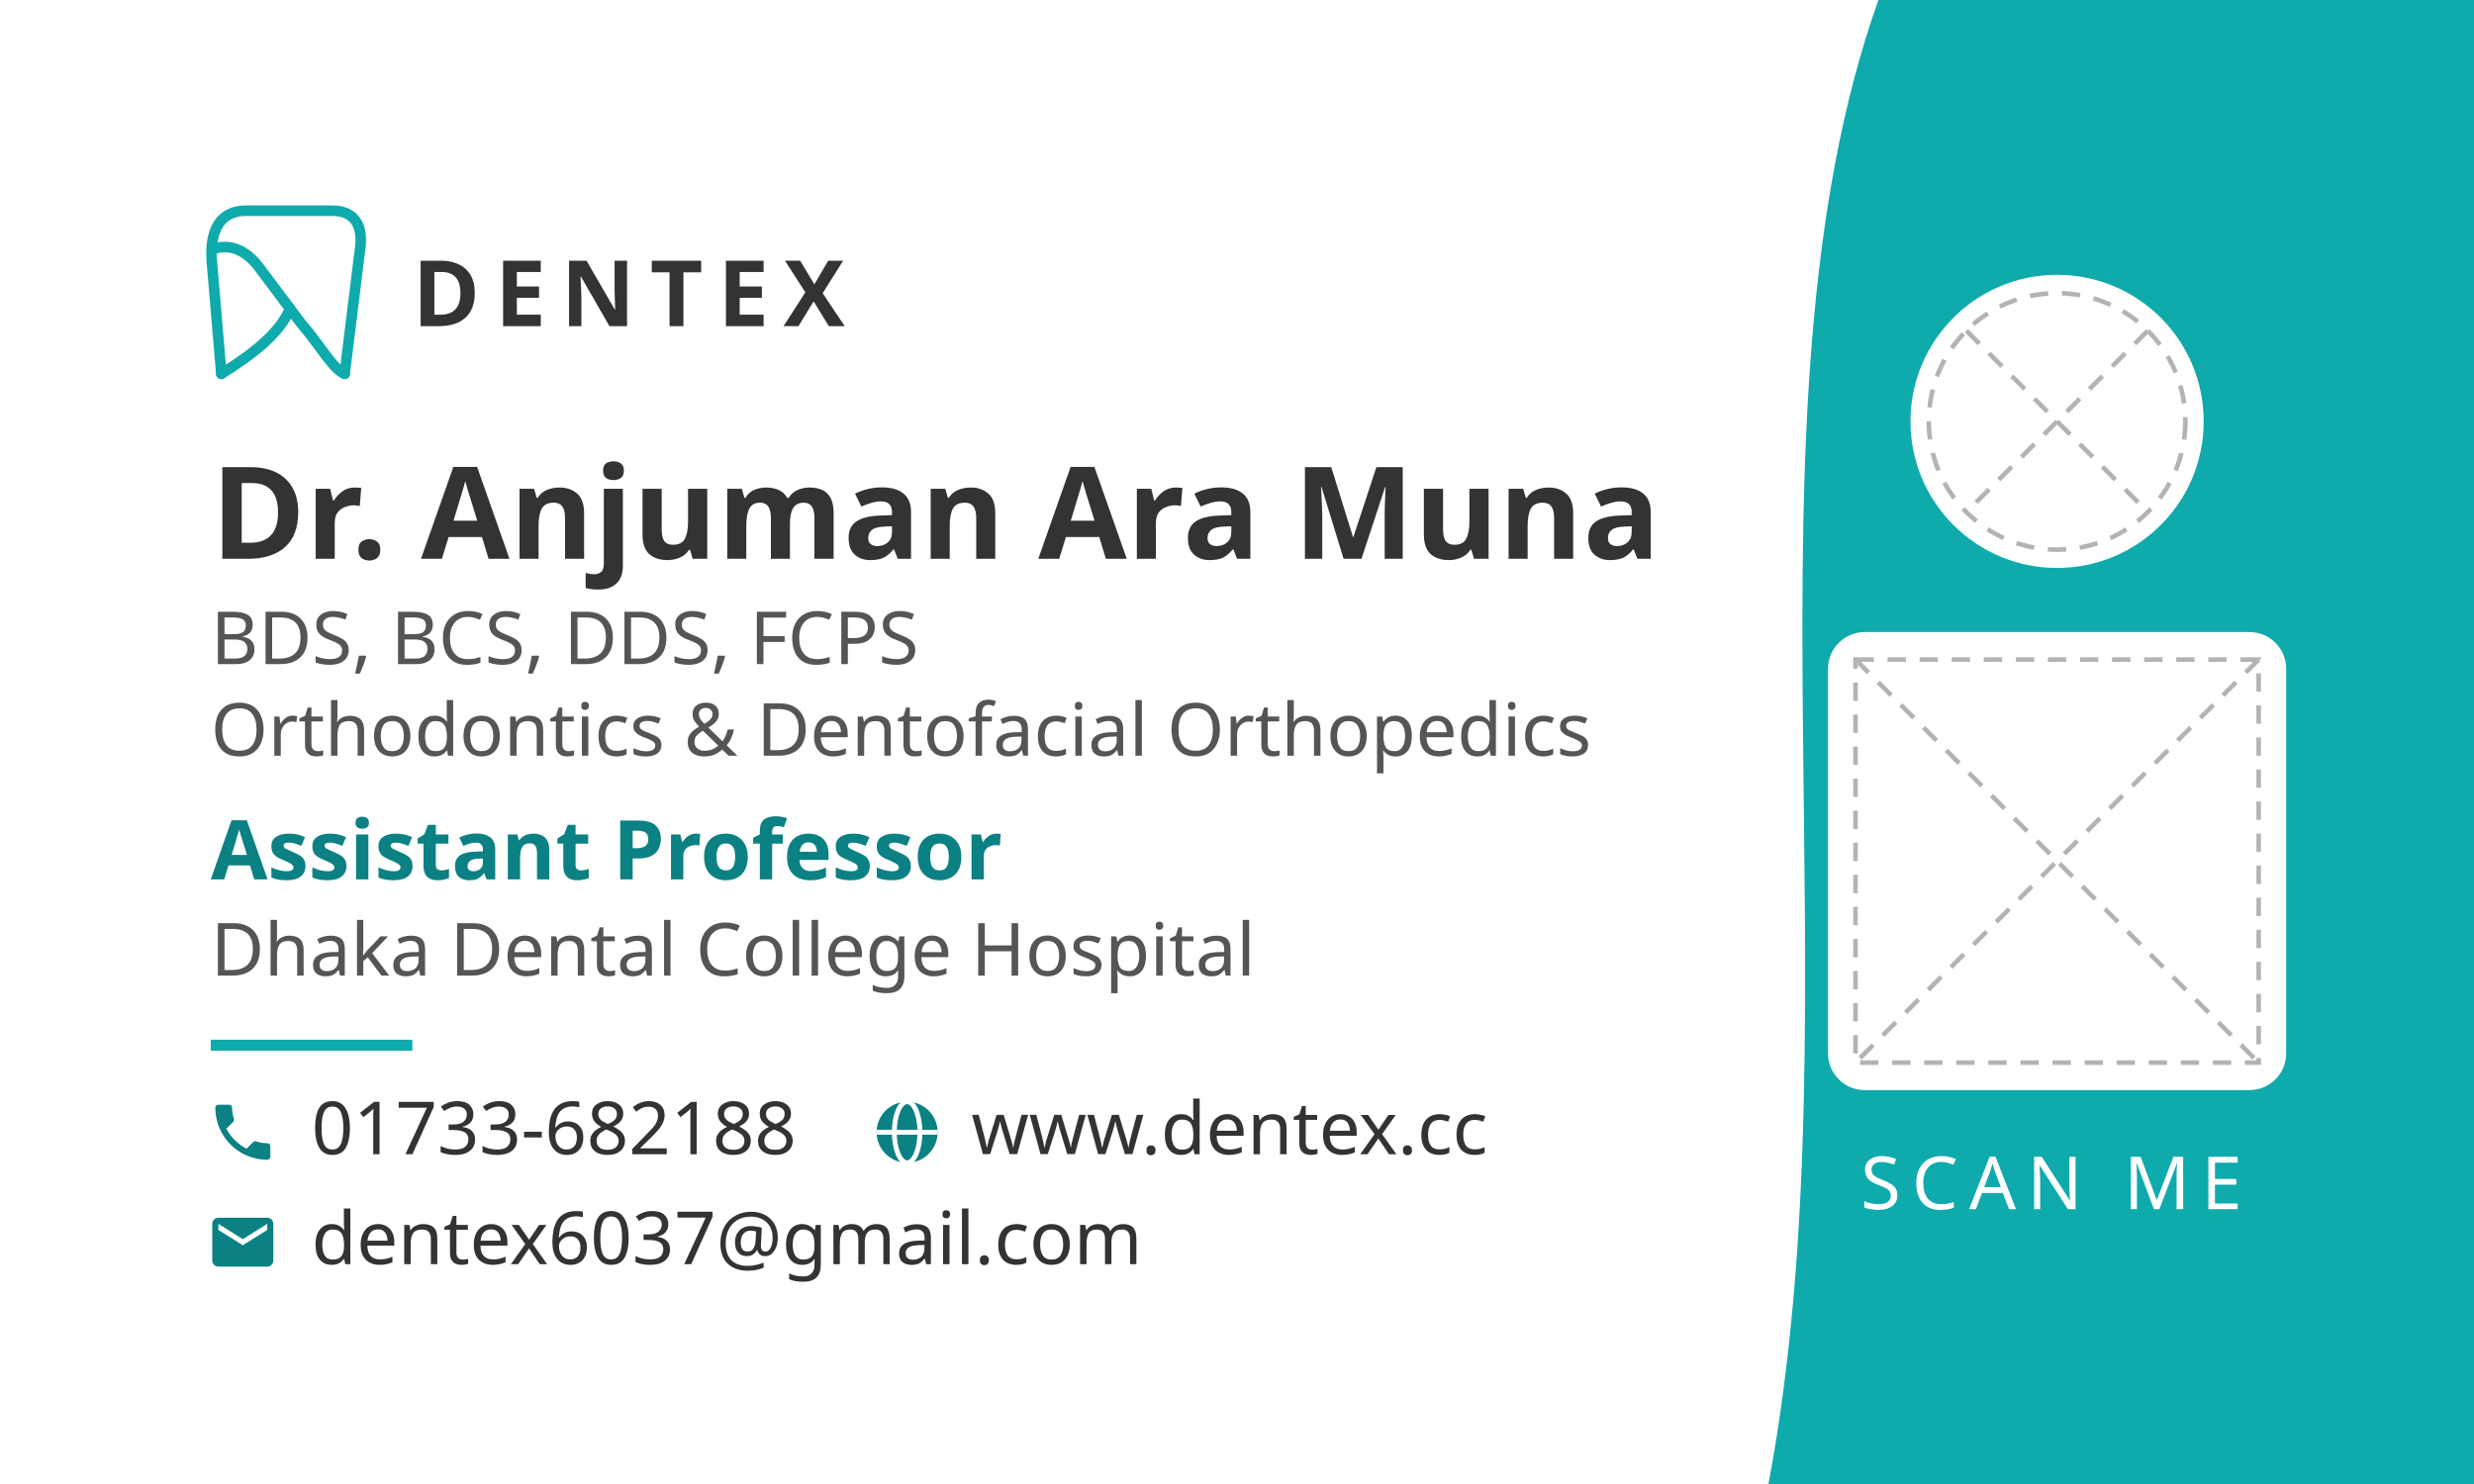
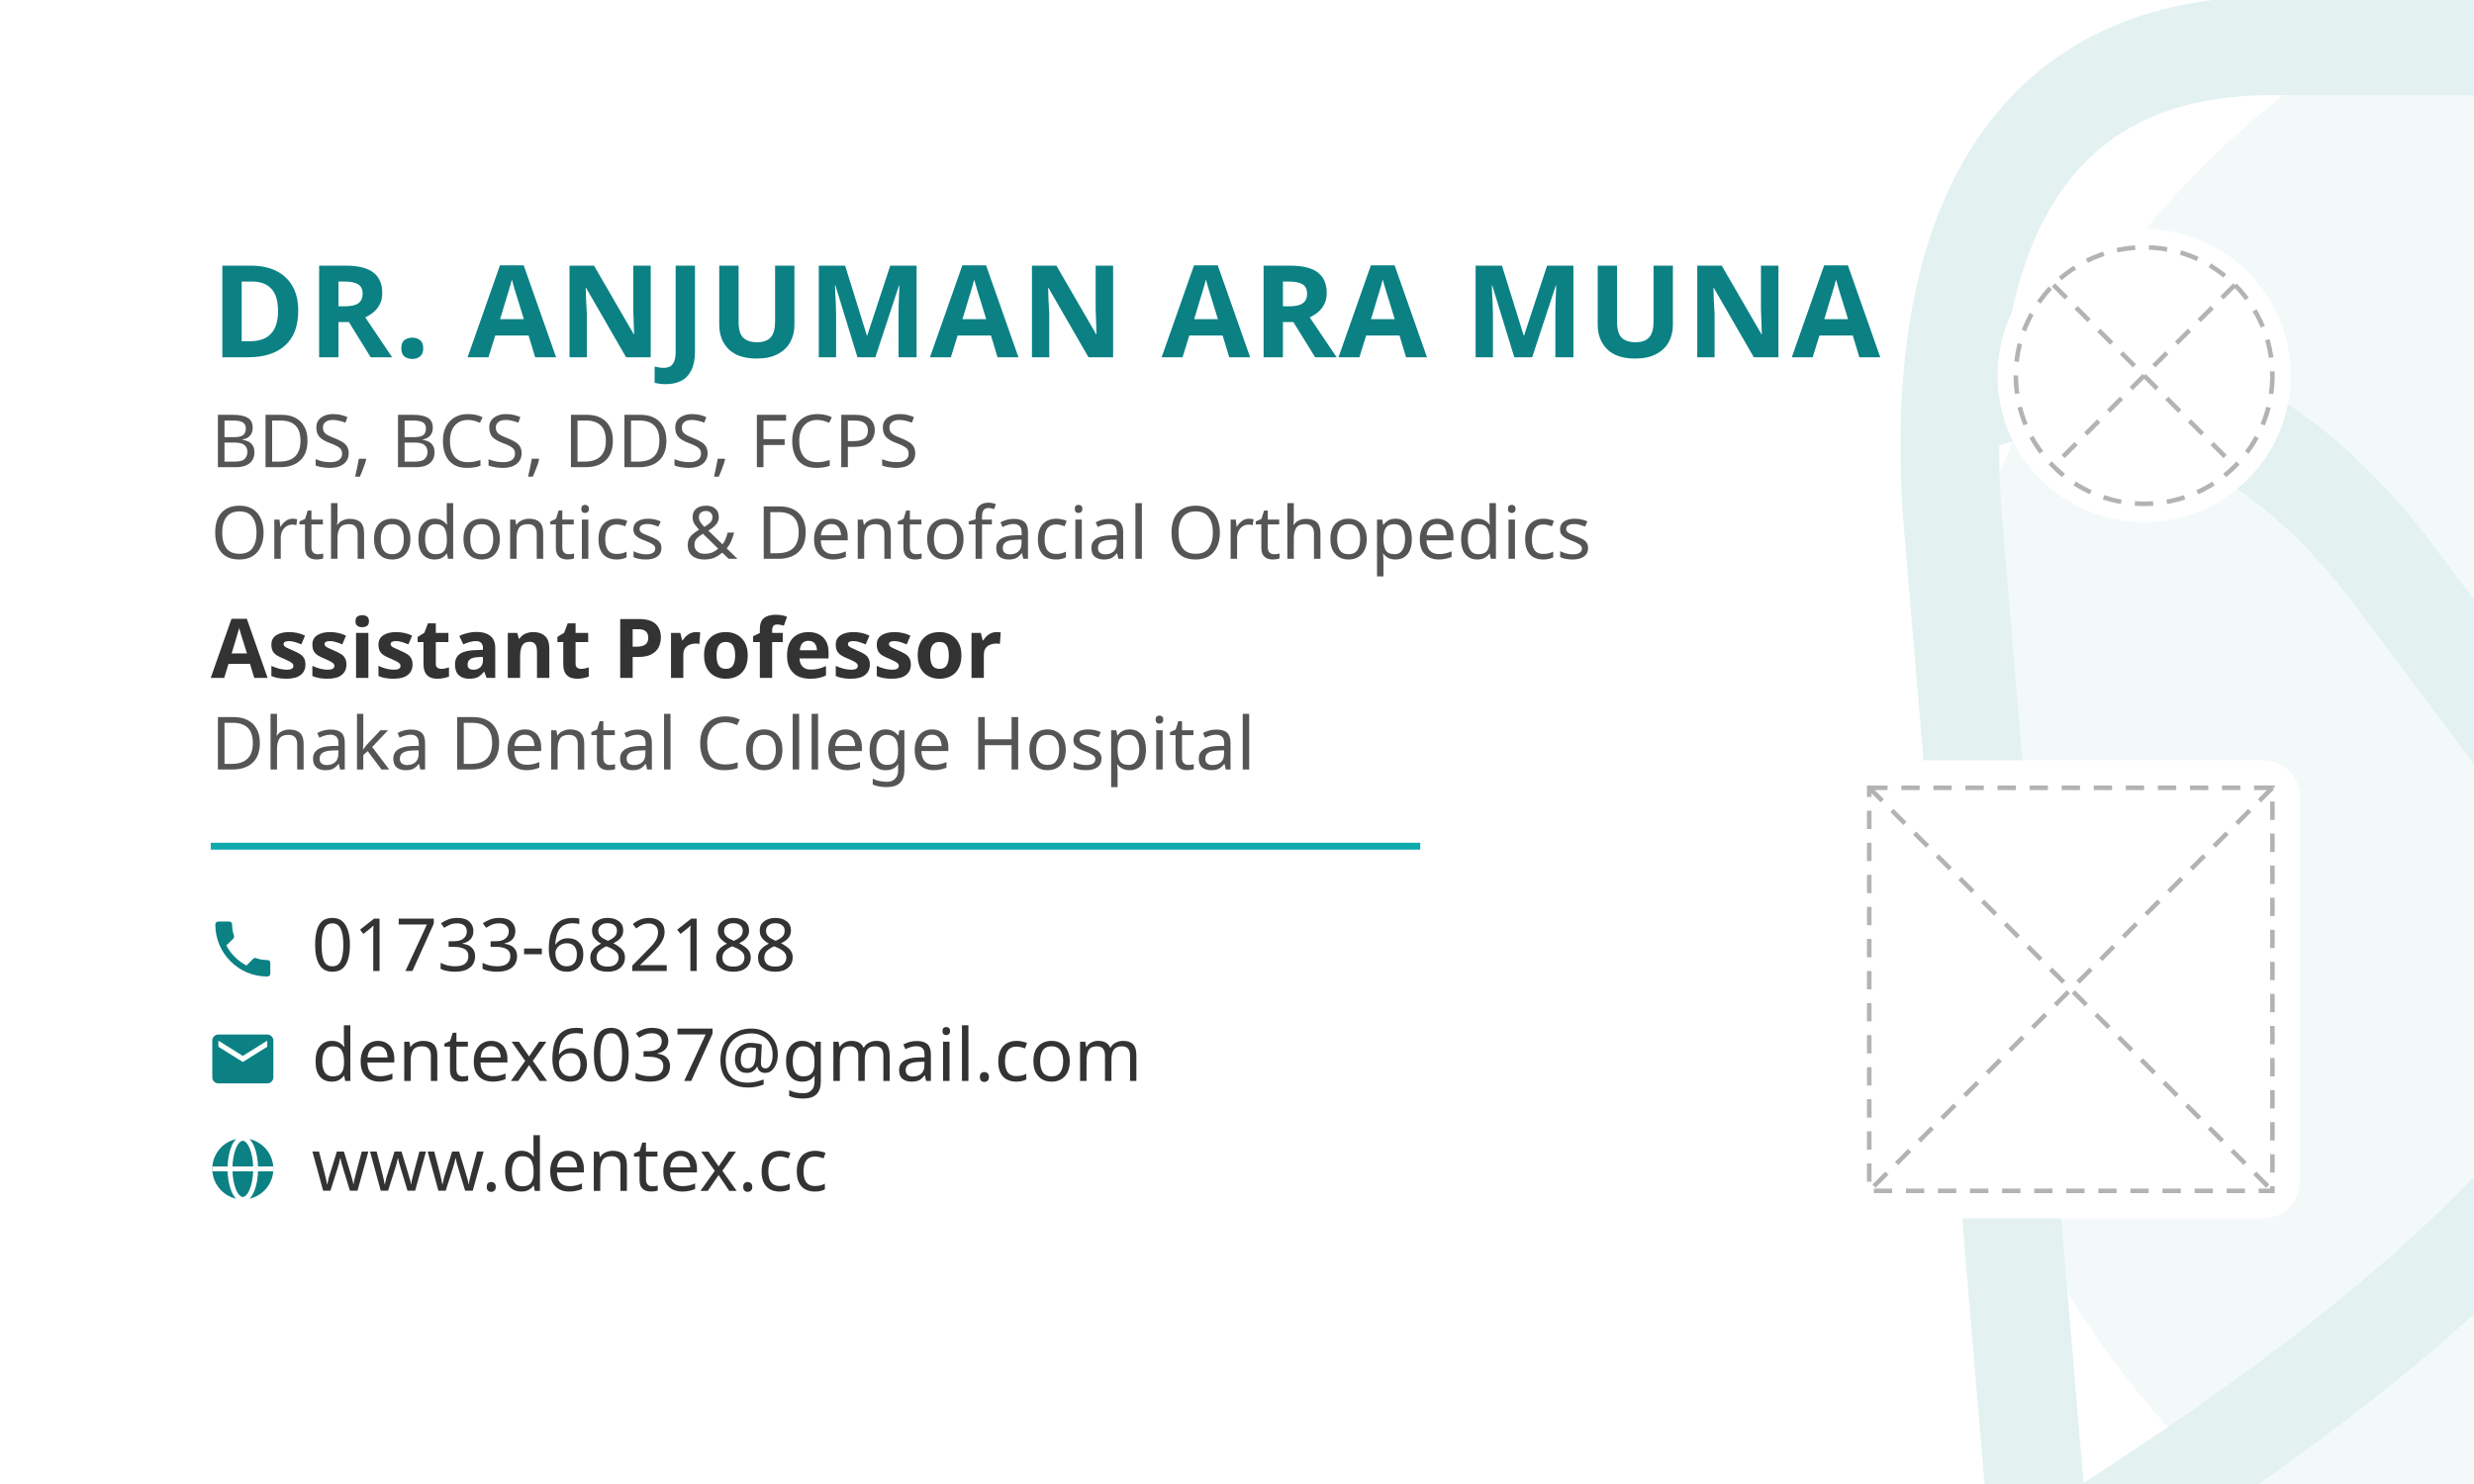
<svg xmlns="http://www.w3.org/2000/svg" width="270pt" height="162pt" viewBox="-9 -9 270 162">
  <defs>
    <clipPath id="bleed">
      <rect x="-9" y="-9" width="270" height="162" />
    </clipPath>
  </defs>
  <g clip-path="url(#bleed)">
    <rect id="BG White (full bleed)" x="-9" y="-9" width="270" height="162" rx="0" fill="#FFFFFF" />
-     <path id="Teal panel (curved)" d="M196 -9 C180 36 194 100 184 153 L261 153 L261 -9 Z" fill="#0FAAAC" />
-     <g id="Logo mark small" fill="none" stroke="#0FAAAC" stroke-width="1.154" stroke-linecap="round" stroke-linejoin="round">
-       <path d="M 15.154 31.808 L 14.115 19.5 C 13.885 16.231 14.962 14 17.846 14 L 27.269 14 C 29.577 14 30.538 15.462 30.346 17.769 L 28.615 31.808" />
-       <path d="M 28.615 31.808 C 27.269 31.231 26.115 28.923 23.808 26.231 L 19.192 20.077 C 17.846 18.346 16.115 17.577 14.385 18.154" />
-       <path d="M 22.654 24.692 C 21.5 27.462 18.423 29.769 15.154 31.808" />
+     <circle id="Soft shape" cx="302" cy="80" r="100" fill="#F3F9F9" />
+     <g id="Watermark tooth" fill="none" stroke="#E3F1F1" stroke-width="10.769" stroke-linecap="round" stroke-linejoin="round">
+       <path d="M 213.769 162.205 L 204.077 47.333 C 201.923 16.821 211.974 -4 238.897 -4 L 326.846 -4 C 348.385 -4 357.359 9.641 355.564 31.179 L 339.41 162.205" />
+       <path d="M 339.41 162.205 C 326.846 156.821 316.077 135.282 294.538 110.154 L 251.462 52.718 C 238.897 36.564 222.744 29.385 206.59 34.769" />
+       <path d="M 283.769 95.795 C 273 121.641 244.282 143.179 213.769 162.205" />
    </g>
-     <text id="Wordmark small" x="36.000" y="26.6" font-family="Poppins" font-weight="700" font-size="10" letter-spacing="1.6" fill="#333333">DENTEX</text>
-     <text id="Name" x="14.000" y="52" font-family="Poppins" font-weight="600" font-size="14" letter-spacing="0" fill="#333333">Dr. Anjuman Ara Muna</text>
-     <text id="Degrees" x="14.000" y="63.5" font-family="Poppins" font-weight="500" font-size="8" letter-spacing="0" fill="#555555">BDS, BCS, DDS, FCPS</text>
-     <text id="Speciality" x="14.000" y="73.5" font-family="Poppins" font-weight="400" font-size="8" letter-spacing="0" fill="#555555">Orthodontics &amp; Dentofacial Orthopedics</text>
-     <text id="Designation" x="14.000" y="87" font-family="Poppins" font-weight="600" font-size="9" letter-spacing="0" fill="#0B8184">Assistant Professor</text>
-     <text id="Institution" x="14.000" y="97.5" font-family="Poppins" font-weight="400" font-size="8" letter-spacing="0" fill="#555555">Dhaka Dental College Hospital</text>
-     <rect id="Accent rule" x="14" y="104.5" width="22" height="1.2" rx="0" fill="#0FAAAC" />
+     <text id="Name" x="14.000" y="30" font-family="Poppins" font-weight="700" font-size="14" letter-spacing="0.2" fill="#0B8184">DR. ANJUMAN ARA MUNA</text>
+     <text id="Degrees" x="14.000" y="42" font-family="Poppins" font-weight="500" font-size="8" letter-spacing="0" fill="#555555">BDS, BCS, DDS, FCPS</text>
+     <text id="Speciality" x="14.000" y="52" font-family="Poppins" font-weight="400" font-size="8" letter-spacing="0" fill="#555555">Orthodontics &amp; Dentofacial Orthopedics</text>
+     <text id="Designation" x="14.000" y="65" font-family="Poppins" font-weight="600" font-size="9" letter-spacing="0" fill="#333333">Assistant Professor</text>
+     <text id="Institution" x="14.000" y="75" font-family="Poppins" font-weight="400" font-size="8" letter-spacing="0" fill="#555555">Dhaka Dental College Hospital</text>
+     <rect id="Teal rule" x="14" y="83" width="132" height="0.75" rx="0" fill="#0FAAAC" />
    <g id="Icon phone">
-       <path d="M 15.7 114.2 C 16.167 115.133 16.967 115.9 17.9 116.4 L 18.633 115.667 C 18.733 115.567 18.867 115.533 18.967 115.6 C 19.333 115.733 19.733 115.8 20.167 115.8 C 20.367 115.8 20.5 115.933 20.5 116.133 L 20.5 117.267 C 20.5 117.467 20.367 117.6 20.167 117.6 C 17.033 117.6 14.5 115.067 14.5 111.933 C 14.5 111.733 14.633 111.6 14.833 111.6 L 16 111.6 C 16.2 111.6 16.333 111.733 16.333 111.933 C 16.333 112.367 16.4 112.767 16.533 113.133 C 16.567 113.233 16.533 113.367 16.467 113.467 L 15.7 114.2 Z" fill="#0B8184" />
+       <path d="M 15.7 94.2 C 16.167 95.133 16.967 95.9 17.9 96.4 L 18.633 95.667 C 18.733 95.567 18.867 95.533 18.967 95.6 C 19.333 95.733 19.733 95.8 20.167 95.8 C 20.367 95.8 20.5 95.933 20.5 96.133 L 20.5 97.267 C 20.5 97.467 20.367 97.6 20.167 97.6 C 17.033 97.6 14.5 95.067 14.5 91.933 C 14.5 91.733 14.633 91.6 14.833 91.6 L 16 91.6 C 16.2 91.6 16.333 91.733 16.333 91.933 C 16.333 92.367 16.4 92.767 16.533 93.133 C 16.567 93.233 16.533 93.367 16.467 93.467 L 15.7 94.2 Z" fill="#0B8184" />
    </g>
-     <text id="Phone" x="25.000" y="117" font-family="Poppins" font-weight="400" font-size="8" letter-spacing="0" fill="#333333">01733-682188</text>
+     <text id="Phone" x="25.000" y="97" font-family="Poppins" font-weight="400" font-size="8" letter-spacing="0" fill="#333333">01733-682188</text>
+     <g id="Icon email">
+       <path d="M 20.167 103.933 L 14.833 103.933 C 14.467 103.933 14.167 104.233 14.167 104.6 L 14.167 108.6 C 14.167 108.967 14.467 109.267 14.833 109.267 L 20.167 109.267 C 20.533 109.267 20.833 108.967 20.833 108.6 L 20.833 104.6 C 20.833 104.233 20.533 103.933 20.167 103.933 Z M 20.167 105.267 L 17.5 106.933 L 14.833 105.267 L 14.833 104.6 L 17.5 106.267 L 20.167 104.6 L 20.167 105.267 Z" fill="#0B8184" />
+     </g>
+     <text id="Email" x="25.000" y="109" font-family="Poppins" font-weight="400" font-size="8" letter-spacing="0" fill="#333333">dentex6037@gmail.com</text>
    <g id="Icon web">
-       <circle cx="90.000" cy="114.600" r="3.333" fill="#0B8184" />
-       <ellipse cx="90.000" cy="114.600" rx="1.400" ry="3.333" fill="none" stroke="#FFFFFF" stroke-width="0.533" />
-       <line x1="86.667" y1="114.600" x2="93.333" y2="114.600" stroke="#FFFFFF" stroke-width="0.533" />
+       <circle cx="17.500" cy="118.600" r="3.333" fill="#0B8184" />
+       <ellipse cx="17.500" cy="118.600" rx="1.400" ry="3.333" fill="none" stroke="#FFFFFF" stroke-width="0.533" />
+       <line x1="14.167" y1="118.600" x2="20.833" y2="118.600" stroke="#FFFFFF" stroke-width="0.533" />
    </g>
-     <text id="Website" x="97.000" y="117" font-family="Poppins" font-weight="400" font-size="8" letter-spacing="0" fill="#333333">www.dentex.cc</text>
-     <g id="Icon email">
-       <path d="M 20.167 123.933 L 14.833 123.933 C 14.467 123.933 14.167 124.233 14.167 124.6 L 14.167 128.6 C 14.167 128.967 14.467 129.267 14.833 129.267 L 20.167 129.267 C 20.533 129.267 20.833 128.967 20.833 128.6 L 20.833 124.6 C 20.833 124.233 20.533 123.933 20.167 123.933 Z M 20.167 125.267 L 17.5 126.933 L 14.833 125.267 L 14.833 124.6 L 17.5 126.267 L 20.167 124.6 L 20.167 125.267 Z" fill="#0B8184" />
+     <text id="Website" x="25.000" y="121" font-family="Poppins" font-weight="400" font-size="8" letter-spacing="0" fill="#333333">www.dentex.cc</text>
+     <circle id="Govt logo backing" cx="225" cy="32" r="16" fill="#FFFFFF" />
+     <g id="PLACEHOLDER Govt of Bangladesh logo (28pt)" fill="none" stroke="#B3B3B3" stroke-width="0.5" stroke-dasharray="2 1.5">
+       <circle cx="225" cy="32" r="14" />
+       <line x1="215.101" y1="22.101" x2="234.899" y2="41.899" />
+       <line x1="234.899" y1="22.101" x2="215.101" y2="41.899" />
    </g>
-     <text id="Email" x="25.000" y="129" font-family="Poppins" font-weight="400" font-size="8" letter-spacing="0" fill="#333333">dentex6037@gmail.com</text>
-     <circle id="Govt logo backing" cx="215.5" cy="37" r="16" fill="#FFFFFF" />
-     <g id="PLACEHOLDER Govt of Bangladesh logo (28pt)" fill="none" stroke="#B3B3B3" stroke-width="0.5" stroke-dasharray="2 1.5">
-       <circle cx="215.5" cy="37" r="14" />
-       <line x1="205.601" y1="27.101" x2="225.399" y2="46.899" />
-       <line x1="225.399" y1="27.101" x2="205.601" y2="46.899" />
+     <rect id="QR backing" x="192" y="74" width="50" height="50" rx="4" fill="#FFFFFF" />
+     <g id="PLACEHOLDER QR code (44pt)" fill="none" stroke="#B3B3B3" stroke-width="0.5" stroke-dasharray="2 1.5">
+       <rect x="195" y="77" width="44" height="44" />
+       <line x1="195" y1="77" x2="239" y2="121" />
+       <line x1="239" y1="77" x2="195" y2="121" />
    </g>
-     <rect id="QR backing" x="190.5" y="60" width="50" height="50" rx="4" fill="#FFFFFF" />
-     <g id="PLACEHOLDER QR code (44pt)" fill="none" stroke="#B3B3B3" stroke-width="0.5" stroke-dasharray="2 1.5">
-       <rect x="193.5" y="63" width="44" height="44" />
-       <line x1="193.5" y1="63" x2="237.5" y2="107" />
-       <line x1="237.5" y1="63" x2="193.5" y2="107" />
-     </g>
-     <text id="QR label" x="194.056" y="123" font-family="Poppins" font-weight="500" font-size="8" letter-spacing="1.2" fill="#FFFFFF">SCAN ME</text>
  </g>
</svg>
